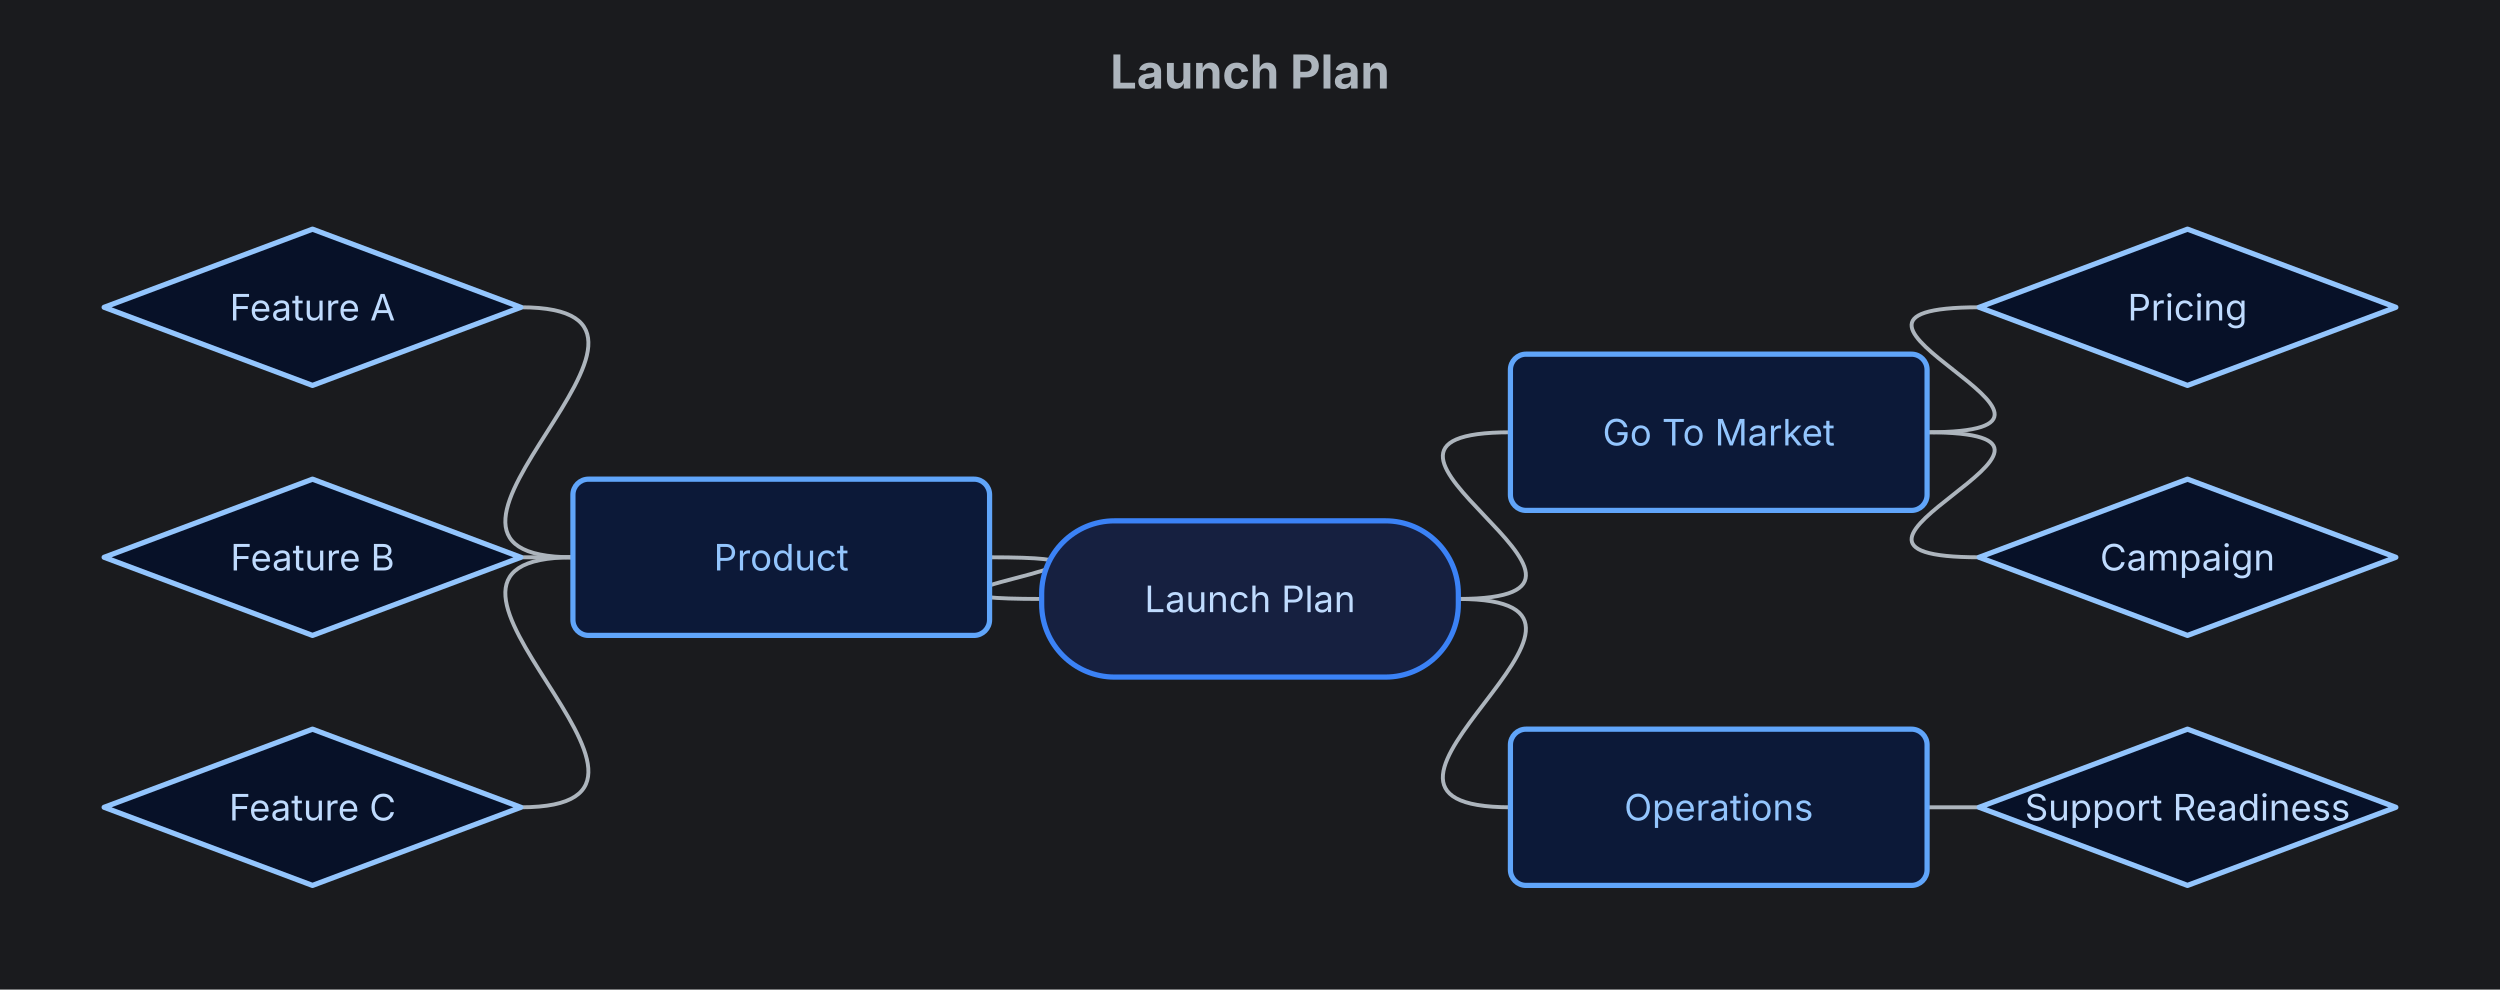
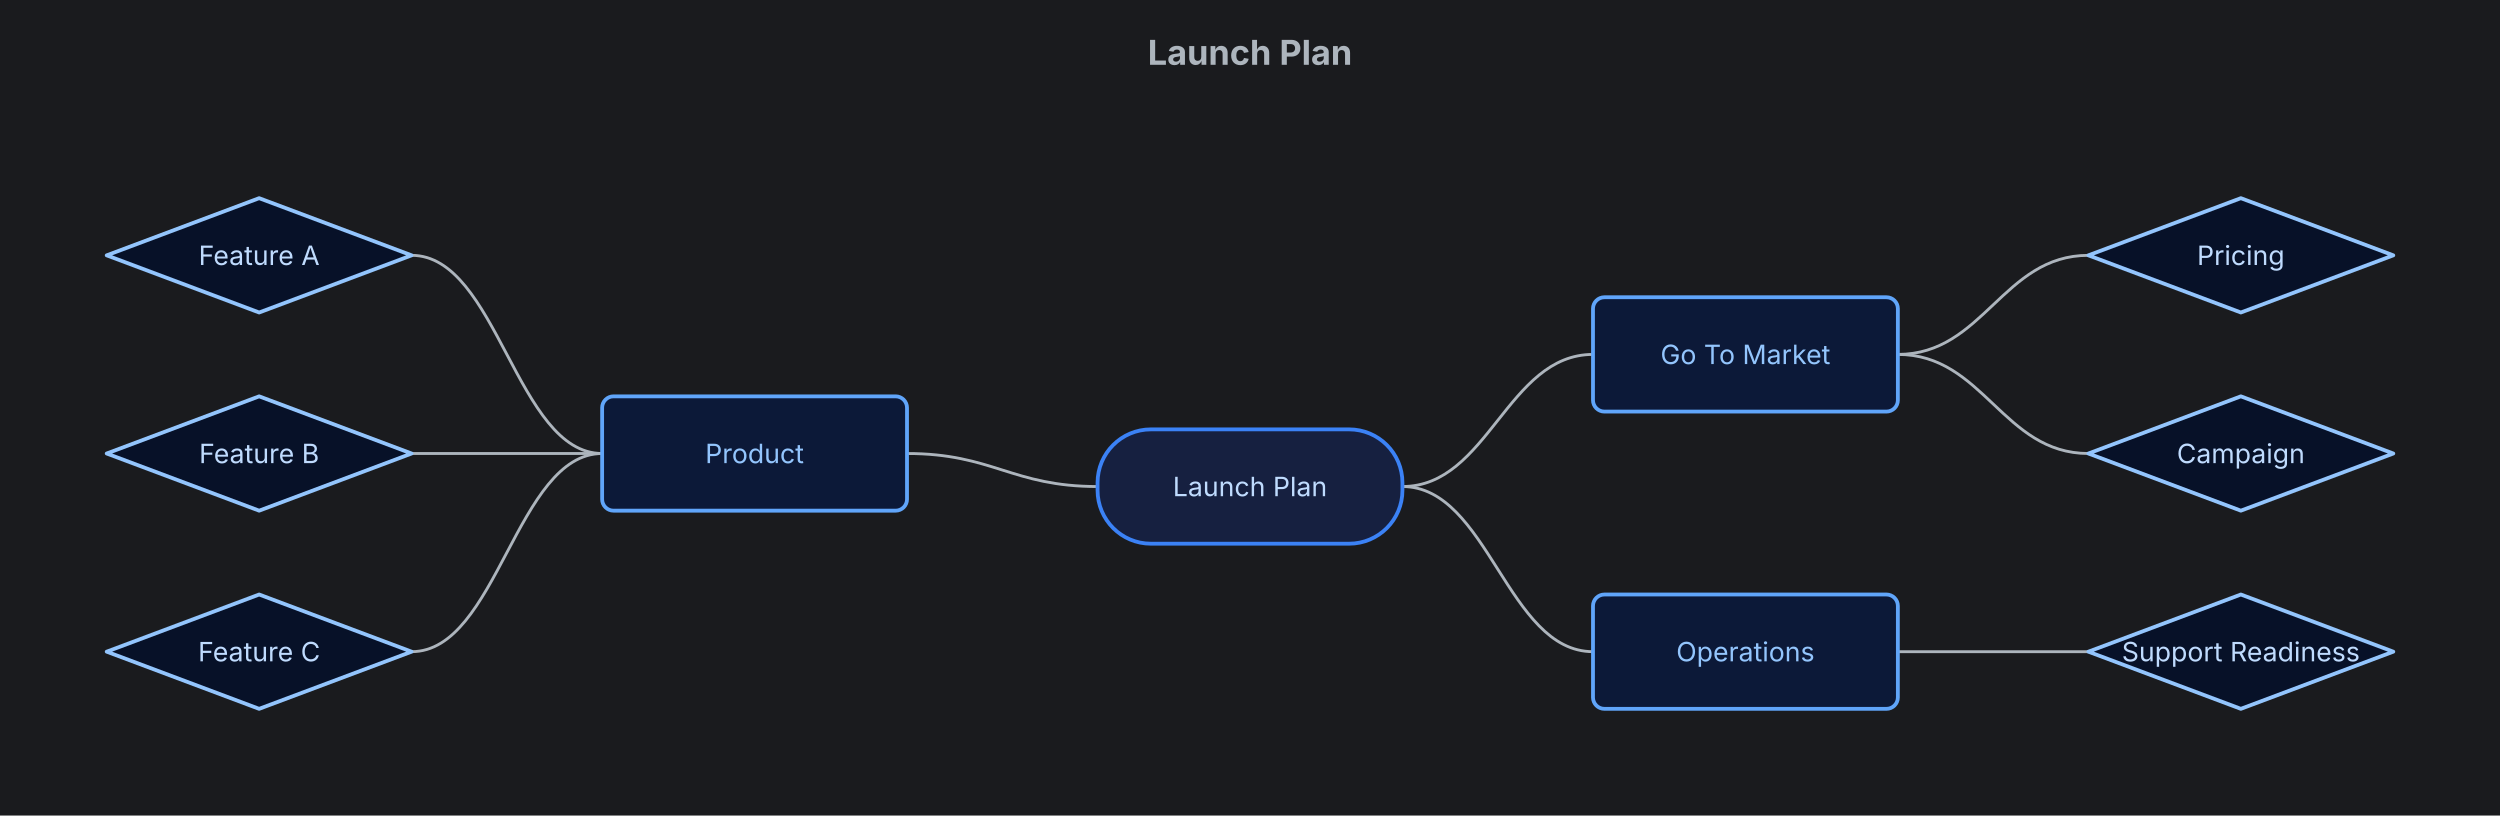
- <svg xmlns="http://www.w3.org/2000/svg" width="960" height="380" viewBox="-480 -118 960 380">
-   <rect x="-480" y="-118" width="960" height="380" fill="#1a1b1e" />
-   <text x="0" y="-84" text-anchor="middle" font-family="Inter, system-ui, -apple-system, sans-serif" font-size="18" font-weight="700" fill="#adb5bd">Launch Plan</text>
+ <svg xmlns="http://www.w3.org/2000/svg" width="1312" height="428" viewBox="-656 -134 1312 428">
+   <rect x="-656" y="-134" width="1312" height="428" fill="#1a1b1e" />
+   <text x="0" y="-100" text-anchor="middle" font-family="Inter, system-ui, -apple-system, sans-serif" font-size="18" font-weight="700" fill="#adb5bd">Launch Plan</text>
  <g class="mindmap">
-     <path d="M-80,112 C-161,112 -19,96 -100,96" fill="none" stroke="#adb5bd" stroke-width="1.5" stroke-linecap="round" />
-     <path d="M80,112 C161,112 19,48 100,48" fill="none" stroke="#adb5bd" stroke-width="1.5" stroke-linecap="round" />
-     <path d="M80,112 C161,112 19,192 100,192" fill="none" stroke="#adb5bd" stroke-width="1.5" stroke-linecap="round" />
-     <path d="M-260,96 C-341,96 -199,0 -280,0" fill="none" stroke="#adb5bd" stroke-width="1.5" stroke-linecap="round" />
-     <path d="M-260,96 C-341,96 -199,96 -280,96" fill="none" stroke="#adb5bd" stroke-width="1.5" stroke-linecap="round" />
-     <path d="M-260,96 C-341,96 -199,192 -280,192" fill="none" stroke="#adb5bd" stroke-width="1.5" stroke-linecap="round" />
-     <path d="M260,48 C341,48 199,0 280,0" fill="none" stroke="#adb5bd" stroke-width="1.5" stroke-linecap="round" />
-     <path d="M260,48 C341,48 199,96 280,96" fill="none" stroke="#adb5bd" stroke-width="1.5" stroke-linecap="round" />
-     <path d="M260,192 C341,192 199,192 280,192" fill="none" stroke="#adb5bd" stroke-width="1.5" stroke-linecap="round" />
+     <path d="M-80,121.333 C-125,121.333 -135,104 -180,104" fill="none" stroke="#adb5bd" stroke-width="1.5" stroke-linecap="round" />
+     <path d="M80,121.333 C125,121.333 135,52 180,52" fill="none" stroke="#adb5bd" stroke-width="1.5" stroke-linecap="round" />
+     <path d="M80,121.333 C125,121.333 135,208 180,208" fill="none" stroke="#adb5bd" stroke-width="1.5" stroke-linecap="round" />
+     <path d="M-340,104 C-385,104 -395,0 -440,0" fill="none" stroke="#adb5bd" stroke-width="1.5" stroke-linecap="round" />
+     <path d="M-340,104 C-385,104 -395,104 -440,104" fill="none" stroke="#adb5bd" stroke-width="1.5" stroke-linecap="round" />
+     <path d="M-340,104 C-385,104 -395,208 -440,208" fill="none" stroke="#adb5bd" stroke-width="1.5" stroke-linecap="round" />
+     <path d="M340,52 C385,52 395,0 440,0" fill="none" stroke="#adb5bd" stroke-width="1.5" stroke-linecap="round" />
+     <path d="M340,52 C385,52 395,104 440,104" fill="none" stroke="#adb5bd" stroke-width="1.5" stroke-linecap="round" />
+     <path d="M340,208 C385,208 395,208 440,208" fill="none" stroke="#adb5bd" stroke-width="1.5" stroke-linecap="round" />
    <g class="node node-terminal" data-id="root">
-       <rect x="-80" y="82" width="160" height="60" rx="28" ry="28" fill="#162040" stroke="#3b82f6" stroke-width="2" />
-       <text x="0" y="112" text-anchor="middle" dominant-baseline="middle" font-family="Inter, system-ui, -apple-system, sans-serif" font-size="14" fill="#bfdbfe">Launch Plan</text>
+       <rect x="-80" y="91.333" width="160" height="60" rx="28" ry="28" fill="#162040" stroke="#3b82f6" stroke-width="2" />
+       <text x="0" y="121.333" text-anchor="middle" dominant-baseline="middle" font-family="Inter, system-ui, -apple-system, sans-serif" font-size="14" fill="#bfdbfe">Launch Plan</text>
    </g>
    <g class="node node-process" data-id="product">
-       <rect x="-260" y="66" width="160" height="60" rx="6" ry="6" fill="#0c1938" stroke="#60a5fa" stroke-width="2" />
-       <text x="-180" y="96" text-anchor="middle" dominant-baseline="middle" font-family="Inter, system-ui, -apple-system, sans-serif" font-size="14" fill="#93c5fd">Product</text>
+       <rect x="-340" y="74" width="160" height="60" rx="6" ry="6" fill="#0c1938" stroke="#60a5fa" stroke-width="2" />
+       <text x="-260" y="104" text-anchor="middle" dominant-baseline="middle" font-family="Inter, system-ui, -apple-system, sans-serif" font-size="14" fill="#93c5fd">Product</text>
    </g>
    <g class="node node-process" data-id="go-to-market">
-       <rect x="100" y="18" width="160" height="60" rx="6" ry="6" fill="#0c1938" stroke="#60a5fa" stroke-width="2" />
-       <text x="180" y="48" text-anchor="middle" dominant-baseline="middle" font-family="Inter, system-ui, -apple-system, sans-serif" font-size="14" fill="#93c5fd">Go To Market</text>
+       <rect x="180" y="22" width="160" height="60" rx="6" ry="6" fill="#0c1938" stroke="#60a5fa" stroke-width="2" />
+       <text x="260" y="52" text-anchor="middle" dominant-baseline="middle" font-family="Inter, system-ui, -apple-system, sans-serif" font-size="14" fill="#93c5fd">Go To Market</text>
    </g>
    <g class="node node-process" data-id="ops">
-       <rect x="100" y="162" width="160" height="60" rx="6" ry="6" fill="#0c1938" stroke="#60a5fa" stroke-width="2" />
-       <text x="180" y="192" text-anchor="middle" dominant-baseline="middle" font-family="Inter, system-ui, -apple-system, sans-serif" font-size="14" fill="#93c5fd">Operations</text>
+       <rect x="180" y="178" width="160" height="60" rx="6" ry="6" fill="#0c1938" stroke="#60a5fa" stroke-width="2" />
+       <text x="260" y="208" text-anchor="middle" dominant-baseline="middle" font-family="Inter, system-ui, -apple-system, sans-serif" font-size="14" fill="#93c5fd">Operations</text>
    </g>
    <g class="node node-decision" data-id="feature-1">
-       <polygon points="-360,-30 -280,0 -360,30 -440,0" fill="#071128" stroke="#93c5fd" stroke-width="2" stroke-linejoin="round" />
-       <text x="-360" y="0" text-anchor="middle" dominant-baseline="middle" font-family="Inter, system-ui, -apple-system, sans-serif" font-size="14" fill="#bfdbfe">Feature A</text>
+       <polygon points="-520,-30 -440,0 -520,30 -600,0" fill="#071128" stroke="#93c5fd" stroke-width="2" stroke-linejoin="round" />
+       <text x="-520" y="0" text-anchor="middle" dominant-baseline="middle" font-family="Inter, system-ui, -apple-system, sans-serif" font-size="14" fill="#bfdbfe">Feature A</text>
    </g>
    <g class="node node-decision" data-id="feature-2">
-       <polygon points="-360,66 -280,96 -360,126 -440,96" fill="#071128" stroke="#93c5fd" stroke-width="2" stroke-linejoin="round" />
-       <text x="-360" y="96" text-anchor="middle" dominant-baseline="middle" font-family="Inter, system-ui, -apple-system, sans-serif" font-size="14" fill="#bfdbfe">Feature B</text>
+       <polygon points="-520,74 -440,104 -520,134 -600,104" fill="#071128" stroke="#93c5fd" stroke-width="2" stroke-linejoin="round" />
+       <text x="-520" y="104" text-anchor="middle" dominant-baseline="middle" font-family="Inter, system-ui, -apple-system, sans-serif" font-size="14" fill="#bfdbfe">Feature B</text>
    </g>
    <g class="node node-decision" data-id="feature-3">
-       <polygon points="-360,162 -280,192 -360,222 -440,192" fill="#071128" stroke="#93c5fd" stroke-width="2" stroke-linejoin="round" />
-       <text x="-360" y="192" text-anchor="middle" dominant-baseline="middle" font-family="Inter, system-ui, -apple-system, sans-serif" font-size="14" fill="#bfdbfe">Feature C</text>
+       <polygon points="-520,178 -440,208 -520,238 -600,208" fill="#071128" stroke="#93c5fd" stroke-width="2" stroke-linejoin="round" />
+       <text x="-520" y="208" text-anchor="middle" dominant-baseline="middle" font-family="Inter, system-ui, -apple-system, sans-serif" font-size="14" fill="#bfdbfe">Feature C</text>
    </g>
    <g class="node node-decision" data-id="pricing">
-       <polygon points="360,-30 440,0 360,30 280,0" fill="#071128" stroke="#93c5fd" stroke-width="2" stroke-linejoin="round" />
-       <text x="360" y="0" text-anchor="middle" dominant-baseline="middle" font-family="Inter, system-ui, -apple-system, sans-serif" font-size="14" fill="#bfdbfe">Pricing</text>
+       <polygon points="520,-30 600,0 520,30 440,0" fill="#071128" stroke="#93c5fd" stroke-width="2" stroke-linejoin="round" />
+       <text x="520" y="0" text-anchor="middle" dominant-baseline="middle" font-family="Inter, system-ui, -apple-system, sans-serif" font-size="14" fill="#bfdbfe">Pricing</text>
    </g>
    <g class="node node-decision" data-id="campaign">
-       <polygon points="360,66 440,96 360,126 280,96" fill="#071128" stroke="#93c5fd" stroke-width="2" stroke-linejoin="round" />
-       <text x="360" y="96" text-anchor="middle" dominant-baseline="middle" font-family="Inter, system-ui, -apple-system, sans-serif" font-size="14" fill="#bfdbfe">Campaign</text>
+       <polygon points="520,74 600,104 520,134 440,104" fill="#071128" stroke="#93c5fd" stroke-width="2" stroke-linejoin="round" />
+       <text x="520" y="104" text-anchor="middle" dominant-baseline="middle" font-family="Inter, system-ui, -apple-system, sans-serif" font-size="14" fill="#bfdbfe">Campaign</text>
    </g>
    <g class="node node-decision" data-id="support">
-       <polygon points="360,162 440,192 360,222 280,192" fill="#071128" stroke="#93c5fd" stroke-width="2" stroke-linejoin="round" />
-       <text x="360" y="192" text-anchor="middle" dominant-baseline="middle" font-family="Inter, system-ui, -apple-system, sans-serif" font-size="14" fill="#bfdbfe">Support Readiness</text>
+       <polygon points="520,178 600,208 520,238 440,208" fill="#071128" stroke="#93c5fd" stroke-width="2" stroke-linejoin="round" />
+       <text x="520" y="208" text-anchor="middle" dominant-baseline="middle" font-family="Inter, system-ui, -apple-system, sans-serif" font-size="14" fill="#bfdbfe">Support Readiness</text>
    </g>
  </g>
</svg>
